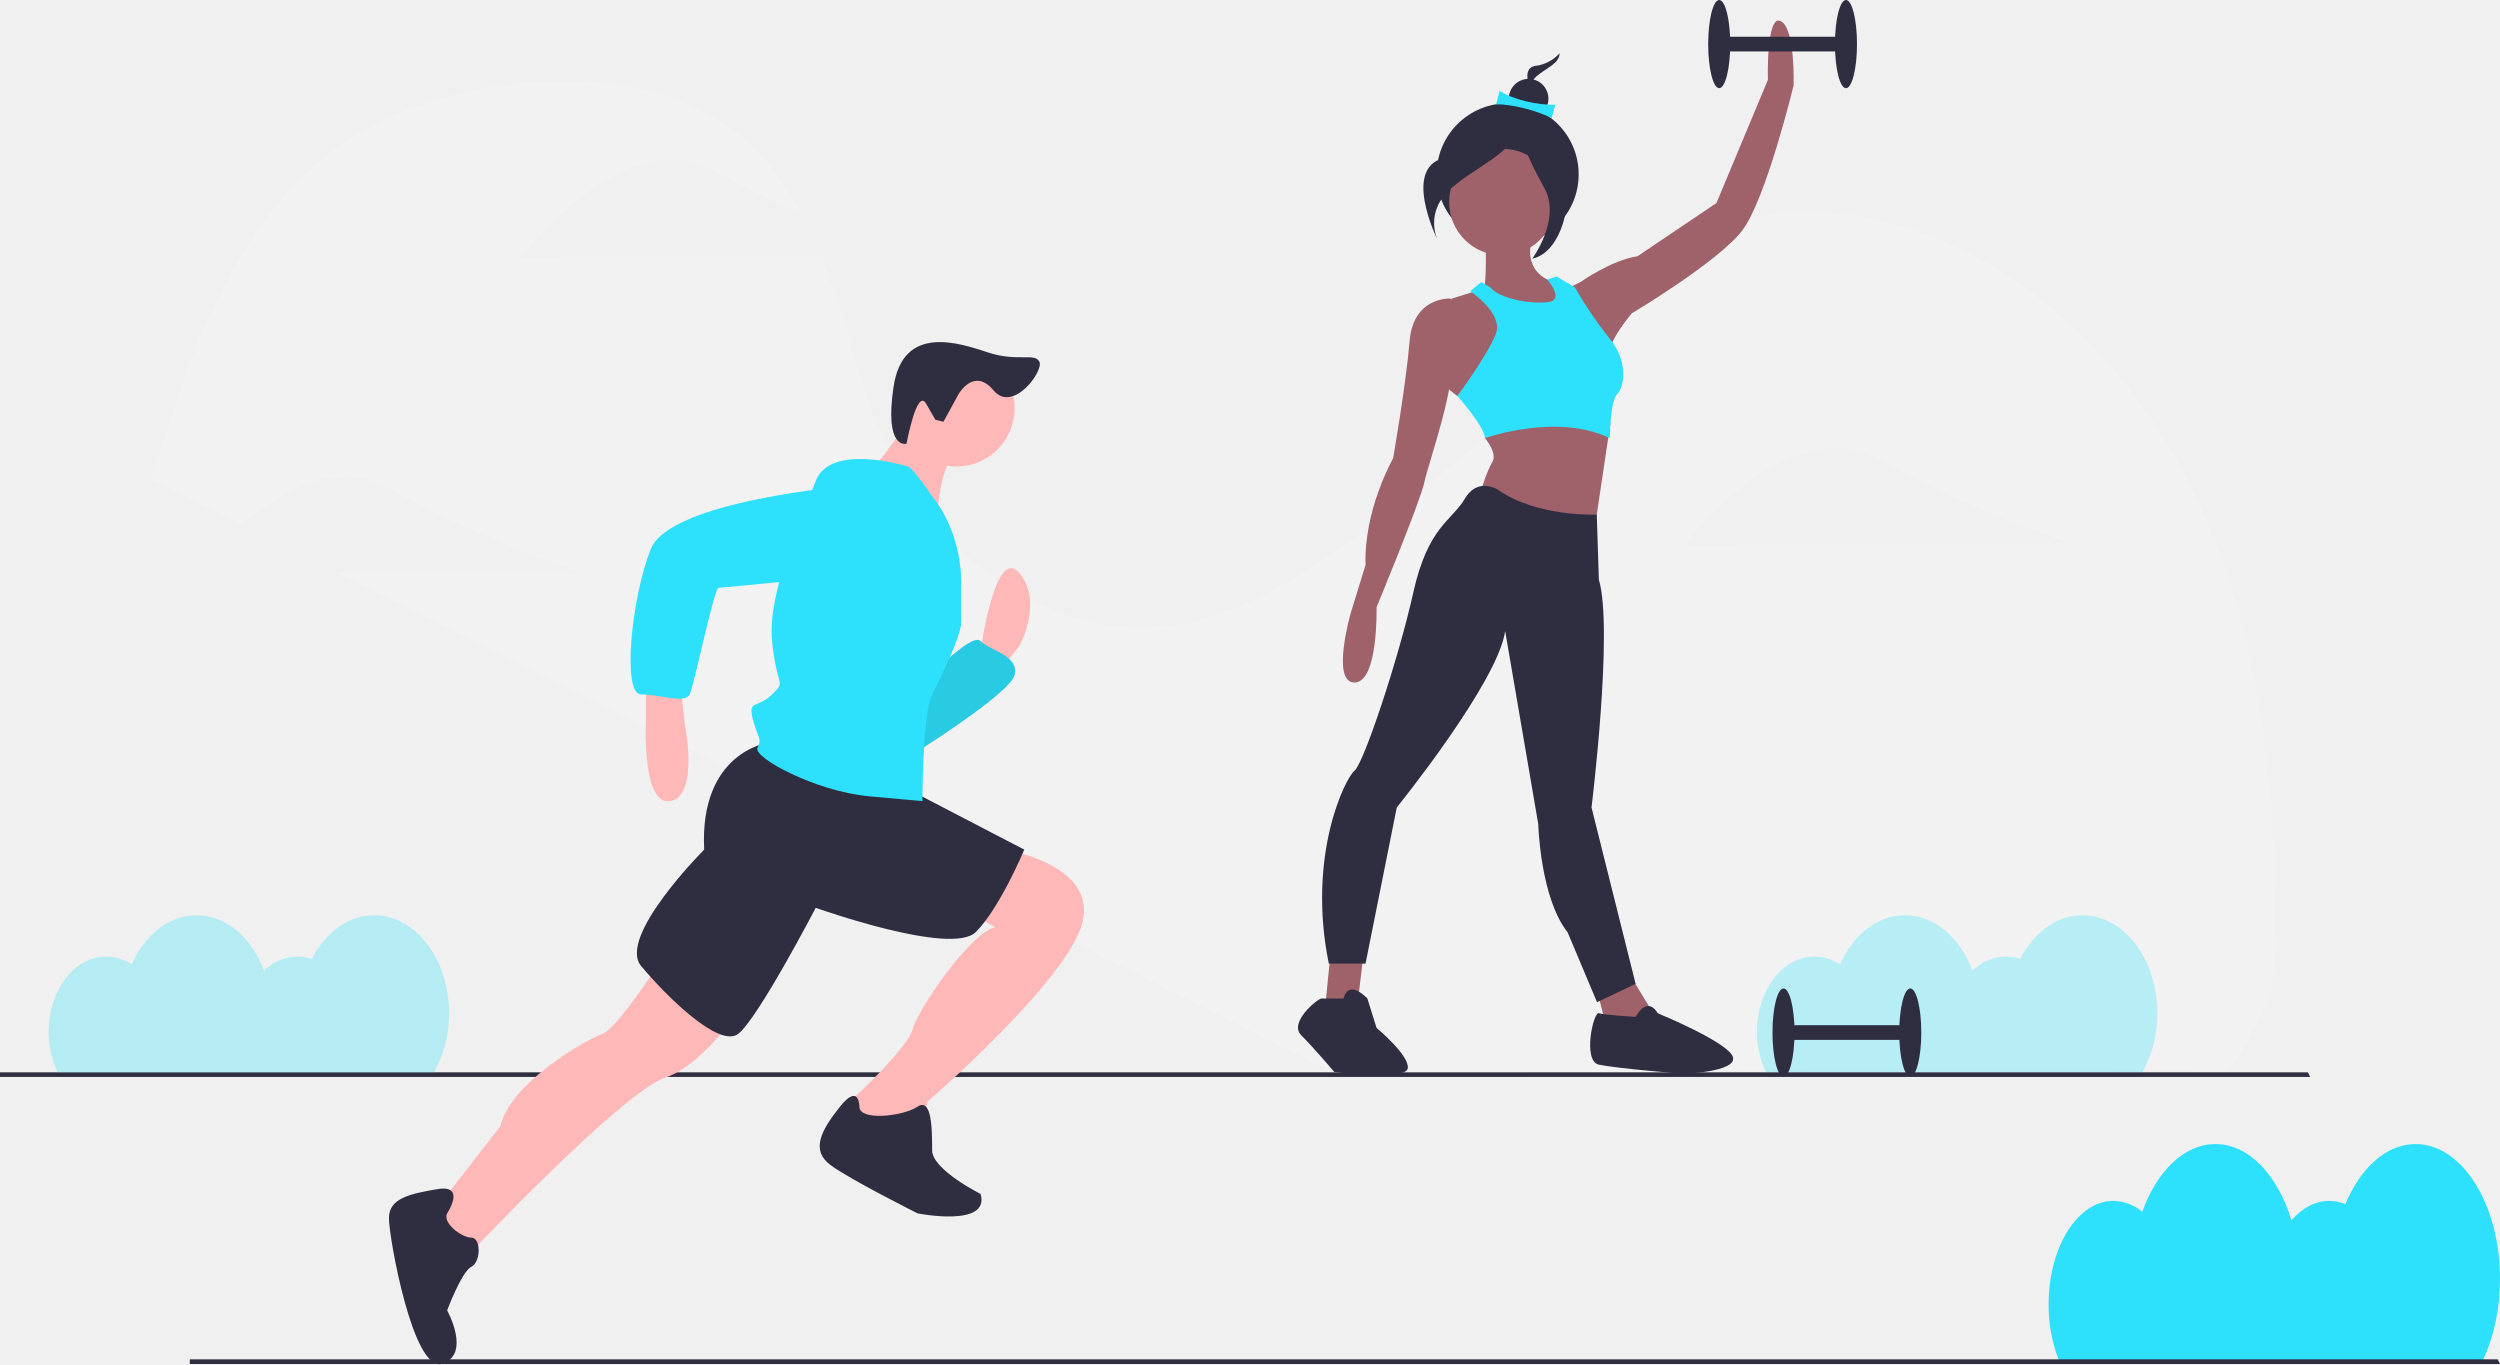
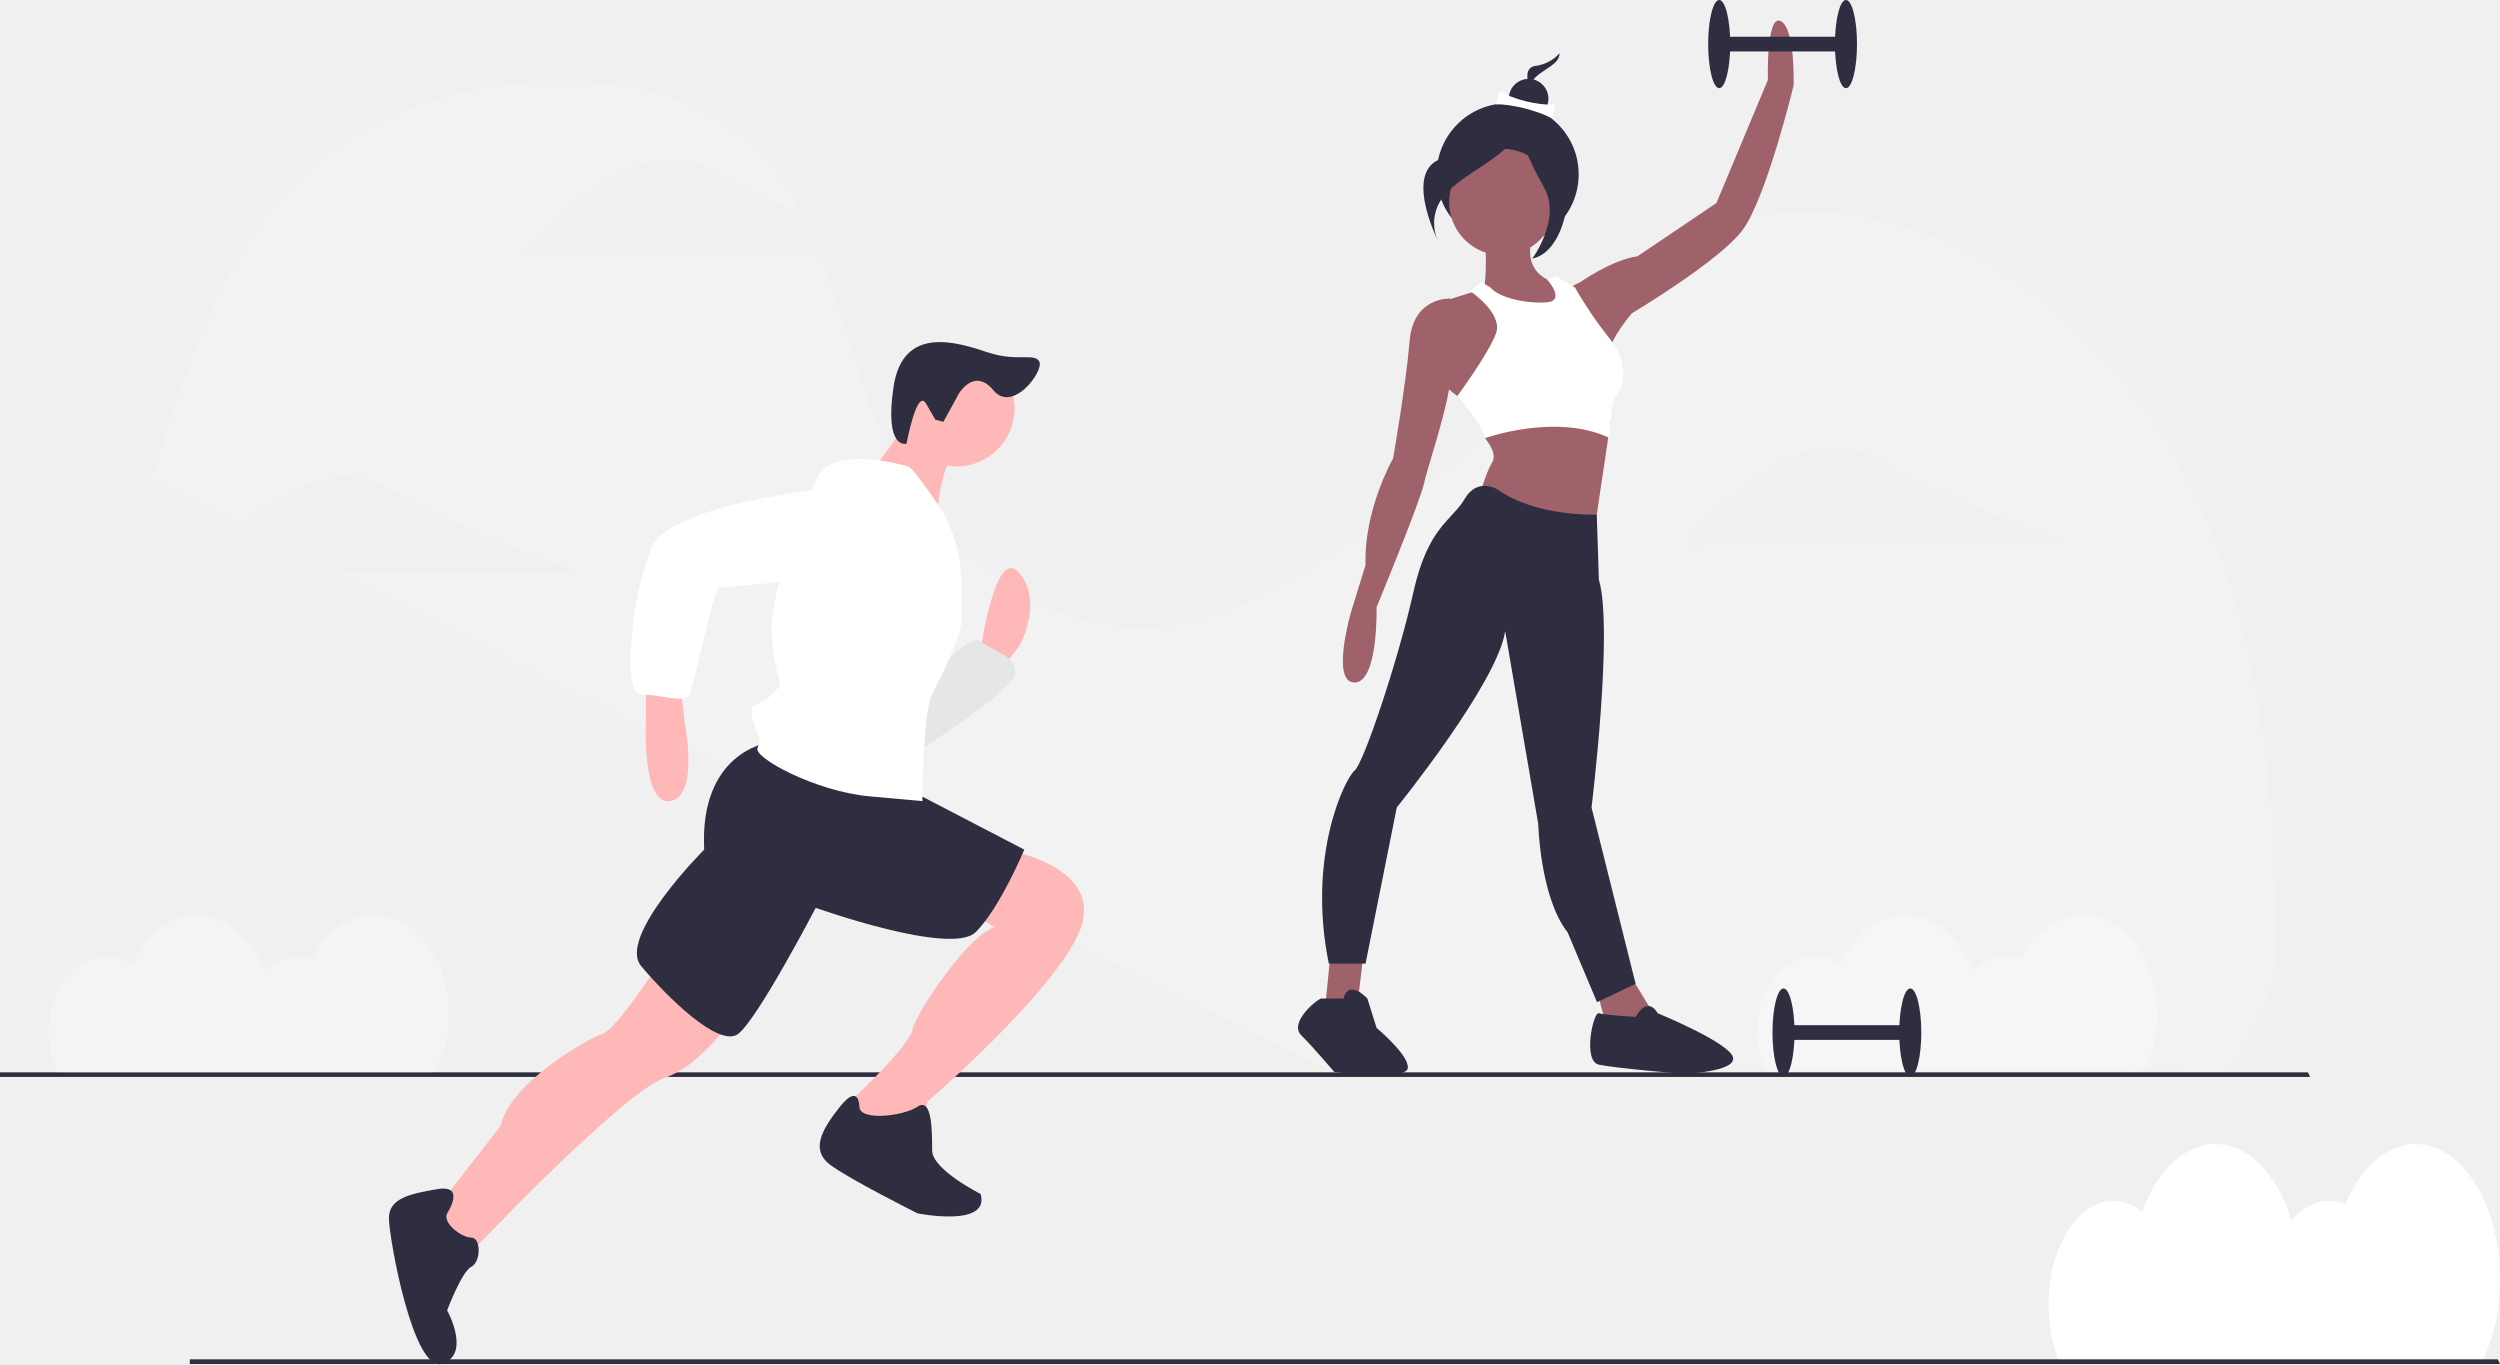
<svg xmlns="http://www.w3.org/2000/svg" id="f6ab8ba1-7e68-4bec-bb42-3789208a6270" data-name="Layer 1" width="1080" height="589.339" viewBox="0 0 1080 589.339">
-   <path d="M1140,707.811c0-32.167-16.322-58.243-36.457-58.243-12.655,0-23.8,10.305-30.337,25.946a18.287,18.287,0,0,0-6.967-1.398c-6.094,0-11.729,3.123-16.324,8.408-5.892-19.501-18.387-32.955-32.85-32.955-13.522,0-25.316,11.771-31.61,29.24a19.915,19.915,0,0,0-12.477-4.692C957.526,674.115,945,694.127,945,718.813a65.145,65.145,0,0,0,4.408,24.068h183.24C1137.261,733.125,1140,720.98,1140,707.811Z" transform="translate(-60 -155.3305)" fill="#2de1fc" />
+   <path d="M1140,707.811c0-32.167-16.322-58.243-36.457-58.243-12.655,0-23.8,10.305-30.337,25.946a18.287,18.287,0,0,0-6.967-1.398c-6.094,0-11.729,3.123-16.324,8.408-5.892-19.501-18.387-32.955-32.85-32.955-13.522,0-25.316,11.771-31.61,29.24a19.915,19.915,0,0,0-12.477-4.692C957.526,674.115,945,694.127,945,718.813a65.145,65.145,0,0,0,4.408,24.068h183.24C1137.261,733.125,1140,720.98,1140,707.811Z" transform="translate(-60 -155.3305)" fill="#ffffff" />
  <path d="M1009.299,371.482c-28.71-62.107-84.896-115.09-152.771-123.726-17.946-2.283-36.684-1.367-53.335,5.706-21.857,9.285-37.965,28.025-54.246,45.313A654.108,654.108,0,0,1,633.987,395.622c-20.687,13.696-42.876,26.475-67.437,29.979-49.245,7.026-97.956-26.556-120.414-70.942-14.029-27.727-20.512-60.28-31.854-89.119-13.061-.025-28.623-.02-45.365.057-46.277.213-83.944.897-83.944.897s44.774-59.307,83.776-37.334c12.464,7.022,25.519,13.288,37.516,18.567-6.816-13.111-15.413-24.907-27.24-34.392-23.321-18.702-54.907-23.948-84.769-22.555-31.357,1.463-63.002,9.858-88.482,28.192-45.391,32.662-64.135,90.153-80.178,143.723l38.778,19.44c16.633-14.38,40.956-28.605,63.375-15.975,39.003,21.973,83.807,36.562,83.807,36.562s-37.362-.338-83.639-.125c-7.772.036-15.292.085-22.441.142L636,618.567c142,2,249.068-5.679,384,0,7.037.296,22.866-36.592,22.918-46.3C1043.29,503.846,1038.009,433.589,1009.299,371.482Zm-137.882,18.615c-46.277.213-83.944.897-83.944.897s44.774-59.307,83.776-37.334,83.807,36.562,83.807,36.562S917.694,389.884,871.417,390.097Z" transform="translate(-60 -155.3305)" fill="#f2f2f2" />
-   <path d="M992,593.067c0-23.388-14.481-42.349-32.343-42.349-11.227,0-21.115,7.493-26.915,18.865a19.362,19.362,0,0,0-6.181-1.016,21.059,21.059,0,0,0-14.483,6.113c-5.228-14.179-16.313-23.962-29.144-23.962-11.997,0-22.46,8.558-28.043,21.26a20.107,20.107,0,0,0-11.07-3.412c-13.709,0-24.822,14.551-24.822,32.5a39.928,39.928,0,0,0,3.911,17.5H985.477A51.201,51.201,0,0,0,992,593.067Z" transform="translate(-60 -155.3305)" fill="#2de1fc" opacity="0.3" />
+   <path d="M992,593.067c0-23.388-14.481-42.349-32.343-42.349-11.227,0-21.115,7.493-26.915,18.865a19.362,19.362,0,0,0-6.181-1.016,21.059,21.059,0,0,0-14.483,6.113c-5.228-14.179-16.313-23.962-29.144-23.962-11.997,0-22.46,8.558-28.043,21.26a20.107,20.107,0,0,0-11.07-3.412c-13.709,0-24.822,14.551-24.822,32.5a39.928,39.928,0,0,0,3.911,17.5H985.477A51.201,51.201,0,0,0,992,593.067Z" transform="translate(-60 -155.3305)" fill="#ffffff" opacity="0.3" />
  <polygon points="1080 589.237 82 589.237 82 587.237 1079 587.237 1080 589.237" fill="#2f2e41" />
  <polygon points="998 465.237 0 465.237 0 463.237 997 463.237 998 465.237" fill="#2f2e41" />
  <path d="M483.63,436.467s6.285-46.093,16.761-33.523,0,31.427,0,31.427l-8.381,10.476-8.381-6.285Z" transform="translate(-60 -155.3305)" fill="#ffb8b8" />
-   <path d="M458.488,451.133s20.952-23.047,25.142-18.856,16.761,6.285,14.666,14.666-46.093,35.618-46.093,35.618Z" transform="translate(-60 -155.3305)" fill="#2de1fc" />
+   <path d="M458.488,451.133s20.952-23.047,25.142-18.856,16.761,6.285,14.666,14.666-46.093,35.618-46.093,35.618Z" transform="translate(-60 -155.3305)" fill="#ffffff" />
  <path d="M458.488,451.133s20.952-23.047,25.142-18.856,16.761,6.285,14.666,14.666-46.093,35.618-46.093,35.618Z" transform="translate(-60 -155.3305)" opacity="0.1" />
  <path d="M339.064,449.038v16.761s-2.095,37.713,10.476,35.618,6.285-33.523,6.285-33.523l-2.095-18.856Z" transform="translate(-60 -155.3305)" fill="#ffb8b8" />
  <path d="M345.349,570.557s-18.856,29.332-25.142,31.427-39.808,20.952-43.998,39.808l-29.332,37.713,14.666,18.856s67.045-71.235,85.902-77.521,37.713-37.713,37.713-37.713Z" transform="translate(-60 -155.3305)" fill="#ffb8b8" />
  <path d="M494.105,522.369s39.808,6.285,33.523,31.427S460.583,631.317,460.583,631.317l-2.095,12.571L435.441,648.078l-10.476-10.476,2.095-6.285s25.142-23.047,27.237-31.427,25.142-41.903,35.618-43.998L475.249,547.511Z" transform="translate(-60 -155.3305)" fill="#ffb8b8" />
  <path d="M253.162,679.506s8.381-12.571-4.19-10.476-20.952,4.19-20.952,12.571,10.476,67.045,23.047,62.855,2.095-23.047,2.095-23.047,6.285-16.761,10.476-18.856,4.19-12.571,0-12.571S251.067,683.696,253.162,679.506Z" transform="translate(-60 -155.3305)" fill="#2f2e41" />
  <path d="M431.251,633.412s0-10.476-8.381,0-12.571,18.856-4.19,25.142,37.713,20.952,37.713,20.952,31.427,6.285,27.237-8.381c0,0-20.952-10.476-20.952-18.856s0-23.047-6.285-18.856S431.251,639.698,431.251,633.412Z" transform="translate(-60 -155.3305)" fill="#2f2e41" />
  <path d="M391.443,476.275s-29.332,4.19-27.237,46.093c0,0-37.713,37.713-27.237,50.284s33.523,35.618,41.903,29.332,33.523-54.474,33.523-54.474,58.664,20.952,69.14,10.476,20.952-35.618,20.952-35.618l-52.379-27.237Z" transform="translate(-60 -155.3305)" fill="#2f2e41" />
  <circle cx="413.154" cy="176.379" r="25.142" fill="#ffb8b8" />
  <path d="M454.297,333.804s-14.666,23.047-18.856,25.142,29.332,23.047,29.332,23.047,0-27.237,10.476-33.523Z" transform="translate(-60 -155.3305)" fill="#ffb8b8" />
-   <path d="M452.202,356.851s-33.523-10.476-39.808,6.285-20.952,48.189-18.856,69.14,6.285,16.761,0,23.047-10.476,2.095-8.381,10.476,4.19,8.381,2.095,12.571S412.394,497.227,435.441,499.322l23.047,2.095s0-37.713,4.19-46.093,12.571-25.142,12.571-31.427V407.265a63.607,63.607,0,0,0-8.381-31.558h0S454.297,356.851,452.202,356.851Z" transform="translate(-60 -155.3305)" fill="#2de1fc" />
-   <path d="M427.06,365.232s-77.521,6.285-85.902,27.237-12.571,62.855-4.19,62.855,18.856,4.19,20.952,0,10.476-46.093,12.571-46.093,64.95-6.285,64.95-6.285S462.678,369.422,427.06,365.232Z" transform="translate(-60 -155.3305)" fill="#2de1fc" />
+   <path d="M452.202,356.851s-33.523-10.476-39.808,6.285-20.952,48.189-18.856,69.14,6.285,16.761,0,23.047-10.476,2.095-8.381,10.476,4.19,8.381,2.095,12.571S412.394,497.227,435.441,499.322l23.047,2.095s0-37.713,4.19-46.093,12.571-25.142,12.571-31.427V407.265a63.607,63.607,0,0,0-8.381-31.558h0S454.297,356.851,452.202,356.851Z" transform="translate(-60 -155.3305)" fill="#ffffff" />
+   <path d="M427.06,365.232s-77.521,6.285-85.902,27.237-12.571,62.855-4.19,62.855,18.856,4.19,20.952,0,10.476-46.093,12.571-46.093,64.95-6.285,64.95-6.285S462.678,369.422,427.06,365.232Z" transform="translate(-60 -155.3305)" fill="#ffffff" />
  <path d="M474.164,325.476s6.672-11.595,15.012-1.524S511.083,315.516,509,311.567s-9.438.178-22.042-3.943-36.885-12.514-40.951,14.867,5.618,24.511,5.618,24.511,4.439-24.263,8.451-17.294l4.012,6.969,3.48.857Z" transform="translate(-60 -155.3305)" fill="#2f2e41" />
  <circle cx="651.309" cy="75.314" r="30.674" fill="#2f2e41" />
  <path d="M701.504,253.349s1.587,28.572-1.587,28.572S719.758,295.413,719.758,295.413l14.286-7.937v-9.524s-19.048-2.381-11.111-23.016S701.504,253.349,701.504,253.349Z" transform="translate(-60 -155.3305)" fill="#9f616a" />
  <polygon points="574.835 411.517 572.454 435.327 580.391 437.708 586.74 431.359 589.121 411.517 574.835 411.517" fill="#9f616a" />
  <polygon points="689.124 425.01 693.092 440.089 704.203 447.232 716.109 440.883 702.616 418.66 689.124 425.01" fill="#9f616a" />
  <circle cx="649.043" cy="87.304" r="23.016" fill="#9f616a" />
  <path d="M695.154,328.747l-5.556-2.381s-9.524-5.556-10.318-16.667,7.937-25.397,7.937-25.397l12.699-3.968,14.92,12.143.16,19.603Z" transform="translate(-60 -155.3305)" fill="#9f616a" />
  <path d="M689.599,285.889l-3.175-1.587s-15.873-.794-17.461,18.254-7.143,50.795-7.143,50.795-12.699,22.223-11.905,46.033l-6.349,20.635s-8.73,30.159,1.587,30.159,9.524-32.54,9.524-32.54,19.048-46.033,20.635-53.969,15.08-45.239,11.111-55.557S689.599,285.889,689.599,285.889Z" transform="translate(-60 -155.3305)" fill="#9f616a" />
  <path d="M701.504,335.89v8.73s5.556,6.349,3.175,10.318-4.762,11.905-4.762,11.905L711.028,384.304l37.302,3.175,7.418-49.699Z" transform="translate(-60 -155.3305)" fill="#9f616a" />
  <path d="M736.425,280.333l6.349-3.175s13.492-9.524,24.604-11.111l34.128-23.016,22.223-53.176s-.794-28.572,5.556-25.397S834.84,192.236,834.84,192.236s-11.905,49.207-22.223,62.7-47.62,35.715-47.62,35.715-10.318,11.905-9.524,17.461S736.425,280.333,736.425,280.333Z" transform="translate(-60 -155.3305)" fill="#9f616a" />
  <path d="M707.059,366.843s-8.73-5.556-14.286,3.968-15.873,11.905-22.223,40.477S649.121,485.1,645.153,488.275s-20.635,36.509-11.111,83.335h15.873L663.408,504.148s43.652-53.969,46.826-76.192L724.52,511.291s.794,31.747,12.699,46.826l12.699,30.159,16.667-7.937-19.048-76.192s9.524-76.986,3.175-98.415l-.912-28.094S723.726,378.748,707.059,366.843Z" transform="translate(-60 -155.3305)" fill="#2f2e41" />
  <path d="M640.391,586.69h-9.524c-1.587,0-14.286,10.318-8.73,15.873s14.286,15.873,14.286,15.873,30.953,3.937,31.747-1.619-13.492-17.429-13.492-17.429l-3.968-12.699S642.772,577.959,640.391,586.69Z" transform="translate(-60 -155.3305)" fill="#2f2e41" />
  <path d="M766.584,594.626s-13.492-.794-15.873-1.587-7.143,20.635,0,22.223S787.22,619.23,787.22,619.23s23.016-.794,21.429-7.143-32.54-19.048-32.54-19.048S772.14,585.102,766.584,594.626Z" transform="translate(-60 -155.3305)" fill="#2f2e41" />
-   <path d="M703.885,279.54l-3.968-2.381-4.762,3.968s14.286,9.524,11.111,18.254-16.667,26.985-16.667,26.985,11.905,13.492,11.905,18.254c0,0,30.953-11.111,53.969,0,0,0,0-15.873,3.175-19.048s4.762-14.286-3.175-23.81a174.007,174.007,0,0,1-15.08-22.223l-7.937-4.762-4.088,1.297s8.056,9.021.12,9.815S707.853,284.302,703.885,279.54Z" transform="translate(-60 -155.3305)" fill="#2de1fc" />
+   <path d="M703.885,279.54l-3.968-2.381-4.762,3.968s14.286,9.524,11.111,18.254-16.667,26.985-16.667,26.985,11.905,13.492,11.905,18.254c0,0,30.953-11.111,53.969,0,0,0,0-15.873,3.175-19.048s4.762-14.286-3.175-23.81a174.007,174.007,0,0,1-15.08-22.223l-7.937-4.762-4.088,1.297s8.056,9.021.12,9.815S707.853,284.302,703.885,279.54Z" transform="translate(-60 -155.3305)" fill="#ffffff" />
  <path d="M733.728,178.347a16.767,16.767,0,0,1-10.4,5.448c-6.933.99-1.486,11.886-1.486,11.886s-1.981-3.962,1.981-7.429S733.728,182.804,733.728,178.347Z" transform="translate(-60 -155.3305)" fill="#2f2e41" />
  <circle cx="660.36" cy="42.628" r="8.549" fill="#2f2e41" />
-   <path d="M730.34,206.376c-6.604-3.45-17.965-6.163-24.002-5.969l1.527-5.838c5.344,3.631,16.645,6.394,24.002,5.969Z" transform="translate(-60 -155.3305)" fill="#2de1fc" />
+   <path d="M730.34,206.376c-6.604-3.45-17.965-6.163-24.002-5.969l1.527-5.838c5.344,3.631,16.645,6.394,24.002,5.969Z" transform="translate(-60 -155.3305)" fill="#ffffff" />
  <path d="M716.696,206.89s-10.407,13.38-31.221,16.354-4.46,35.681-4.46,35.681-5.947-11.894,5.947-22.3S716.696,220.27,716.696,206.89Z" transform="translate(-60 -155.3305)" fill="#2f2e41" />
  <path d="M717.49,206.096s5.947,20.814,14.867,23.787,4.46,34.194-10.407,37.167c0,0,12.637-17.097,5.203-30.477S715.26,212.786,717.49,206.096Z" transform="translate(-60 -155.3305)" fill="#2f2e41" />
  <rect x="742.696" y="15.873" width="54.763" height="6.349" fill="#2f2e41" />
  <ellipse cx="797.46" cy="19.048" rx="4.762" ry="19.048" fill="#2f2e41" />
  <ellipse cx="742.696" cy="19.048" rx="4.762" ry="19.048" fill="#2f2e41" />
  <rect x="770.475" y="442.882" width="54.763" height="6.349" fill="#2f2e41" />
  <ellipse cx="825.238" cy="446.057" rx="4.762" ry="19.048" fill="#2f2e41" />
  <ellipse cx="770.475" cy="446.057" rx="4.762" ry="19.048" fill="#2f2e41" />
-   <path d="M254,593.067c0-23.388-14.481-42.349-32.343-42.349-11.227,0-21.115,7.493-26.915,18.865a19.362,19.362,0,0,0-6.181-1.016,21.059,21.059,0,0,0-14.483,6.113c-5.228-14.179-16.313-23.962-29.144-23.962-11.997,0-22.46,8.558-28.043,21.26a20.107,20.107,0,0,0-11.07-3.412c-13.709,0-24.822,14.551-24.822,32.5a39.928,39.928,0,0,0,3.911,17.5H247.477A51.201,51.201,0,0,0,254,593.067Z" transform="translate(-60 -155.3305)" fill="#2de1fc" opacity="0.3" />
+   <path d="M254,593.067c0-23.388-14.481-42.349-32.343-42.349-11.227,0-21.115,7.493-26.915,18.865a19.362,19.362,0,0,0-6.181-1.016,21.059,21.059,0,0,0-14.483,6.113c-5.228-14.179-16.313-23.962-29.144-23.962-11.997,0-22.46,8.558-28.043,21.26a20.107,20.107,0,0,0-11.07-3.412c-13.709,0-24.822,14.551-24.822,32.5a39.928,39.928,0,0,0,3.911,17.5H247.477A51.201,51.201,0,0,0,254,593.067Z" transform="translate(-60 -155.3305)" fill="#ffffff" opacity="0.3" />
</svg>
